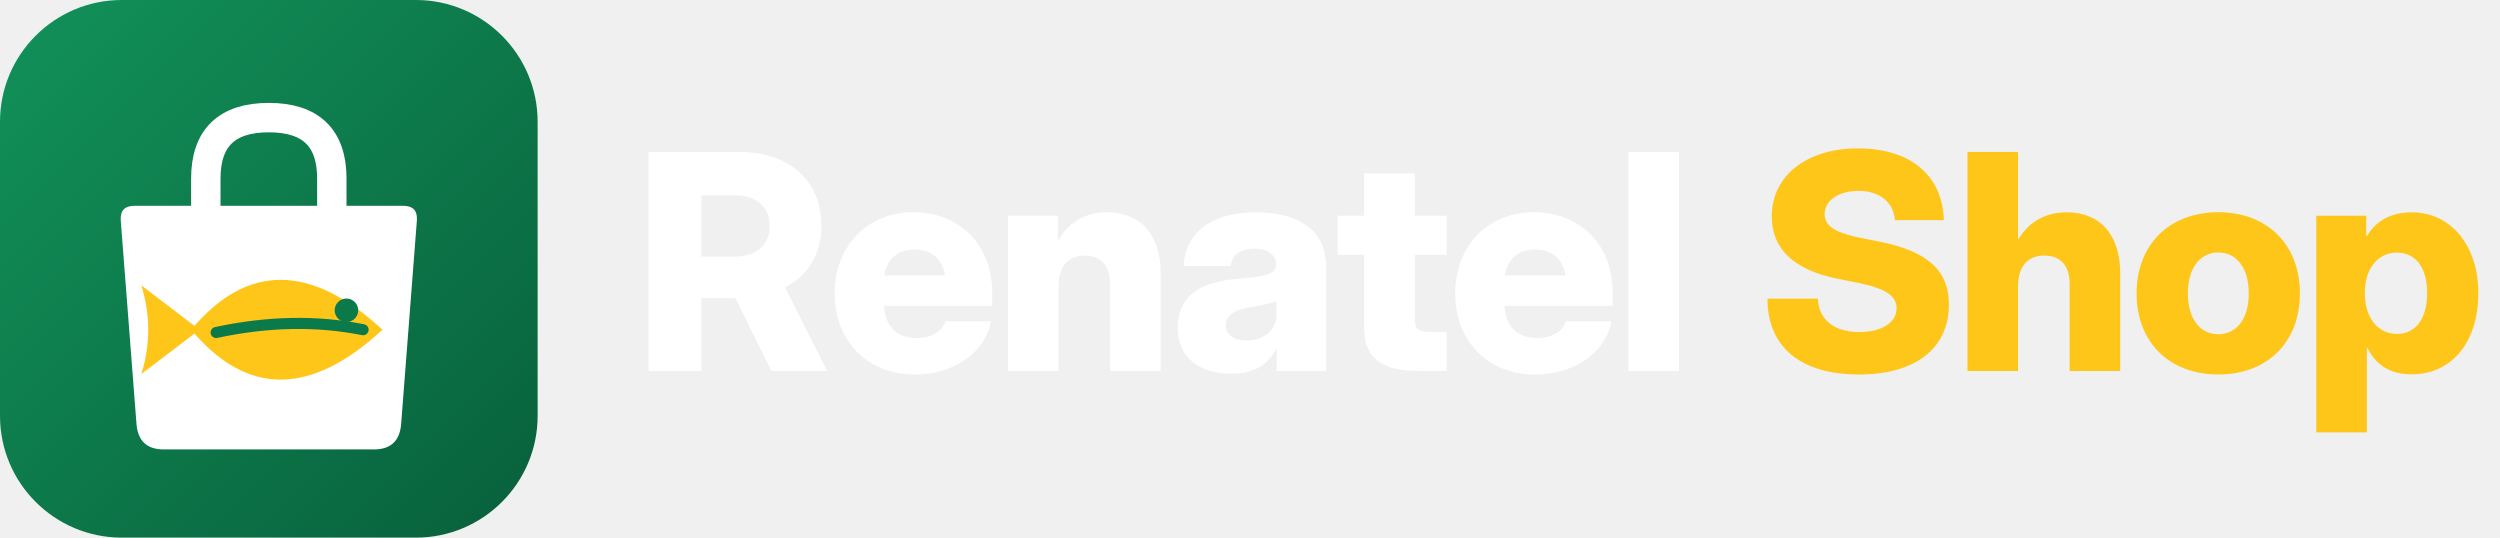
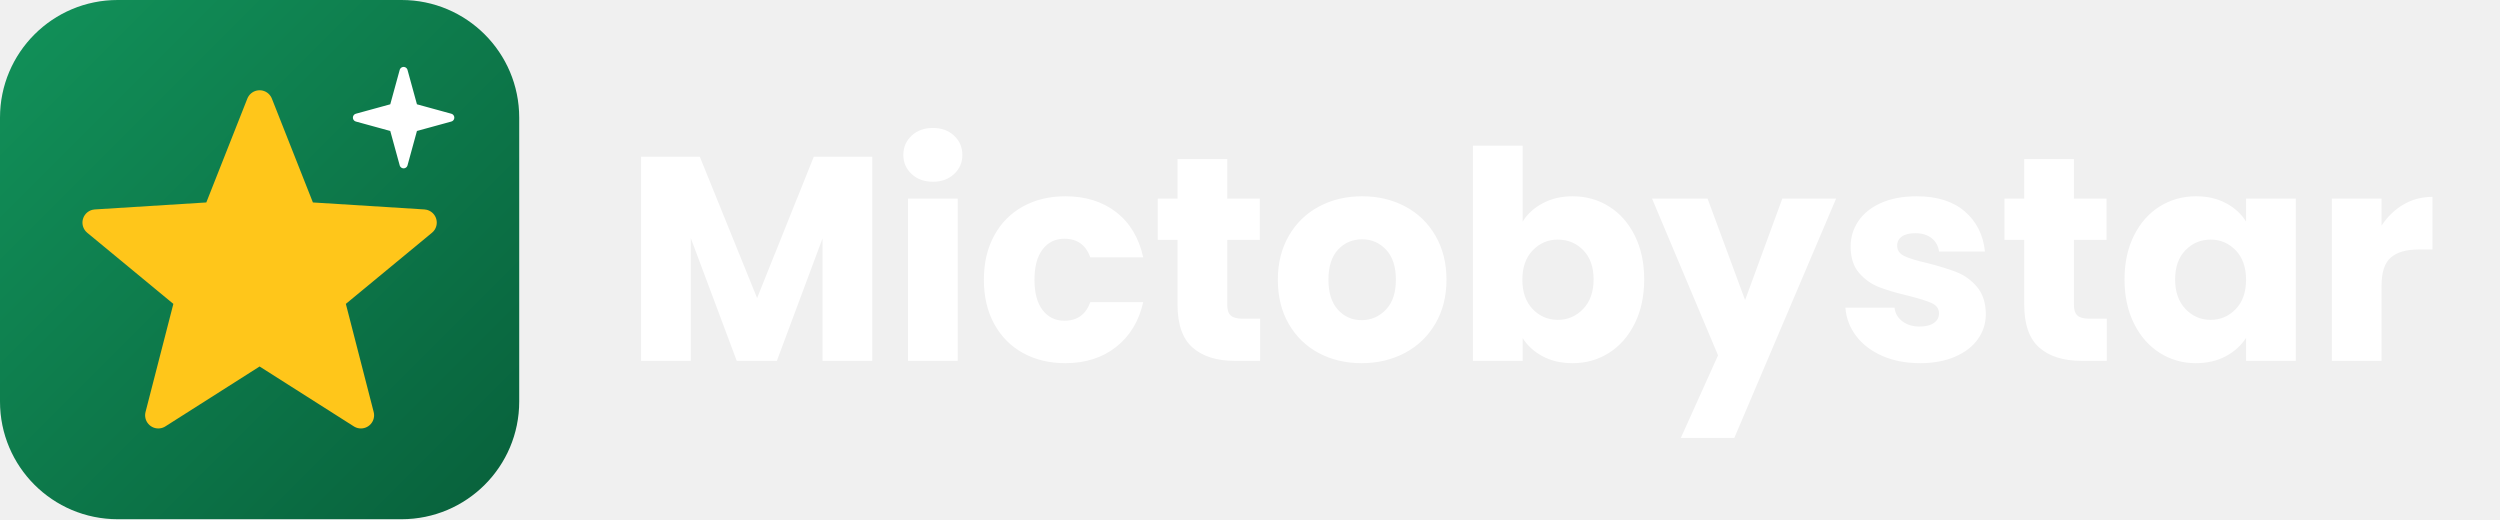
- <svg xmlns="http://www.w3.org/2000/svg" viewBox="0 0 930 200" width="930" height="200">
+ <svg xmlns="http://www.w3.org/2000/svg" viewBox="0 0 963 200" width="963" height="200">
  <defs>
-     <linearGradient id="rg200" x1="0" y1="0" x2="1" y2="1">
+     <linearGradient id="mg200" x1="0" y1="0" x2="1" y2="1">
      <stop offset="0" stop-color="#12925a" />
      <stop offset="1" stop-color="#08603b" />
    </linearGradient>
  </defs>
-   <g transform="translate(0,0) scale(0.390625)">
-     <rect x="0" y="0" width="512" height="512" rx="116" fill="url(#rg200)" />
-     <path d="M196 214 V170 Q196 112 256 112 Q316 112 316 170 V214" fill="none" stroke="#fff" stroke-width="28" stroke-linecap="round" />
-     <path d="M128 196 H384 Q398 196 397 210 L382 404 Q380 428 356 428 H156 Q132 428 130 404 L115 210 Q114 196 128 196 Z" fill="#fff" />
-     <g transform="translate(256 314) scale(1.32) translate(-262 -312)">
-       <path d="M206 312 Q266 240 344 312 Q266 384 206 312 Z" fill="#ffc61a" />
-       <path d="M212 312 L170 280 Q180 312 170 344 Z" fill="#ffc61a" />
-       <path d="M224 314 Q280 302 330 312" fill="none" stroke="#0b7a4b" stroke-width="8" stroke-linecap="round" />
-       <circle cx="318" cy="298" r="8.5" fill="#0b7a4b" />
-     </g>
+   <g transform="scale(0.390625)">
+     <rect x="0" y="0" width="512" height="512" rx="116" fill="url(#mg200)" />
+     <path d="M256.0 102.0 L299.5 212.1 L417.7 219.5 L326.4 294.9 L355.9 409.5 L256.0 346.0 L156.1 409.5 L185.6 294.9 L94.3 219.5 L212.5 212.1 Z" fill="#ffc61a" stroke="#ffc61a" stroke-width="26" stroke-linejoin="round" />
+     <path d="M398.0 70.0 L407.9 106.1 L444.0 116.0 L407.9 125.9 L398.0 162.0 L388.1 125.9 L352.0 116.0 L388.1 106.1 Z" fill="#fff" stroke="#fff" stroke-width="8" stroke-linejoin="round" />
  </g>
-   <path d="M241.25 138.0H260.938V110.93H273.625L286.914 138.0H307.695L292.055 106.938C300.586 102.508 305.562 94.523 305.562 84.078C305.562 67.18 293.695 56.516 274.828 56.516H241.25ZM260.938 95.453V72.648H273.461C281.391 72.648 286.312 77.133 286.312 84.078C286.312 90.969 281.391 95.453 273.516 95.453Z M340.258 139.312C354.859 139.312 366.508 131.164 368.641 119.516H351.742C350.375 123.344 346.438 125.75 340.914 125.75C333.477 125.75 329.102 121.102 328.883 113.773H369.078V108.688C369.078 91.188 357.102 78.938 339.766 78.938C322.648 78.938 310.508 91.516 310.508 109.125C310.508 126.734 322.539 139.312 340.258 139.312ZM328.992 102.508C329.812 96.438 333.914 92.828 340.258 92.828C346.547 92.828 350.703 96.438 351.523 102.508Z M393.766 106.609C393.766 98.734 397.594 95.07 403.555 95.07C409.516 95.07 412.961 98.789 412.961 105.625V138.0H431.773V101.688C431.773 87.469 424.445 78.992 411.922 78.992C403.227 78.992 397.375 82.984 393.547 89.602V80.25H374.953V138.0H393.766Z M457.938 138.984C466.086 138.984 471.281 136.141 474.727 129.906H474.945V138.0H493.32V99.117C493.32 86.375 484.078 78.992 467.289 78.992C450.555 78.992 441.094 86.43 440.273 98.953H457.773C458.156 95.016 461.383 92.5 466.633 92.5C471.609 92.5 474.672 94.852 474.672 98.297V98.57C474.672 102.016 470.898 102.836 460.562 103.711C448.258 104.695 438.141 108.906 438.141 121.867C438.141 133.352 446.398 138.984 457.938 138.984ZM463.68 126.68C459.086 126.68 455.969 124.547 455.969 120.992C455.969 117.219 459.578 115.141 464.609 114.375C469.258 113.609 472.812 112.898 474.836 111.969V117.219C474.836 122.906 469.969 126.68 463.68 126.68Z M538.188 80.25H526.32V64.5H507.453V80.25H497.609V94.797H507.453V121.758C507.453 132.969 513.688 138.0 527.523 138.0H538.188V123.453H531.68C527.469 123.453 526.32 122.305 526.32 118.586V94.797H538.188Z M571.078 139.312C585.68 139.312 597.328 131.164 599.461 119.516H582.562C581.195 123.344 577.258 125.75 571.734 125.75C564.297 125.75 559.922 121.102 559.703 113.773H599.898V108.688C599.898 91.188 587.922 78.938 570.586 78.938C553.469 78.938 541.328 91.516 541.328 109.125C541.328 126.734 553.359 139.312 571.078 139.312ZM559.812 102.508C560.633 96.438 564.734 92.828 571.078 92.828C577.367 92.828 581.523 96.438 582.344 102.508Z M624.586 56.516H605.773V138.0H624.586Z" fill="#ffffff" />
-   <path d="M691.516 139.312C712.516 139.312 724.984 129.633 724.984 113.227C724.984 100.648 717.164 93.484 699.117 89.875L691.953 88.453C682.656 86.539 678.773 84.078 678.773 79.648C678.773 74.562 683.969 71.008 691.406 71.008C699.172 71.008 704.367 75.164 704.914 81.891H723.125C722.633 65.211 710.656 55.203 691.133 55.203C671.992 55.203 659.086 65.43 659.086 80.578C659.086 92.445 667.234 100.32 683.148 103.602L691.516 105.297C701.305 107.32 705.516 110.0 705.516 114.648C705.516 120.008 699.992 123.508 691.68 123.508C682.273 123.508 676.531 118.914 676.258 111.094H657.5C657.5 129.086 669.805 139.312 691.516 139.312Z M750.711 106.609C750.711 98.734 754.539 95.07 760.5 95.07C766.461 95.07 769.906 98.789 769.906 105.625V138.0H788.719V101.688C788.719 87.469 781.391 78.992 768.867 78.992C760.391 78.992 754.594 82.82 750.711 89.164V56.516H731.898V138.0H750.711Z M825.219 139.312C843.32 139.312 855.57 127.445 855.57 109.125C855.57 90.914 843.32 78.938 825.219 78.938C807.117 78.938 794.812 90.914 794.812 109.125C794.812 127.445 807.117 139.312 825.219 139.312ZM825.219 124.328C818.602 124.328 813.898 118.914 813.898 109.125C813.898 99.391 818.656 93.922 825.219 93.922C831.781 93.922 836.539 99.391 836.539 109.125C836.539 118.914 831.781 124.328 825.219 124.328Z M861.664 160.859H880.477V129.414H880.695C883.703 135.812 889.391 139.258 896.992 139.258C912.141 139.258 921.93 127.281 921.93 109.016C921.93 91.352 911.758 78.992 897.156 78.992C889.664 78.992 883.977 81.945 880.531 87.797H880.258V80.25H861.664ZM891.688 124.219C884.578 124.219 879.711 118.258 879.711 109.016C879.711 99.883 884.578 93.977 891.688 93.977C898.633 93.977 902.898 99.609 902.898 109.016C902.898 118.531 898.633 124.219 891.688 124.219Z" fill="#ffc61a" />
+   <path d="M335.984 60.376V139.0H316.832V91.848L299.248 139.0H283.792L266.096 91.736V139.0H246.944V60.376H269.568L291.632 114.808L313.472 60.376Z M347.968 59.704Q347.968 55.224 351.16 52.256Q354.352 49.288 359.392 49.288Q364.32 49.288 367.512 52.256Q370.704 55.224 370.704 59.704Q370.704 64.072 367.512 67.04Q364.32 70.008 359.392 70.008Q354.352 70.008 351.16 67.04Q347.968 64.072 347.968 59.704ZM368.912 76.504V139.0H349.76V76.504Z M410.352 75.608Q422.112 75.608 430.008 81.768Q437.904 87.928 440.368 99.128H419.984Q417.408 91.96 410.016 91.96Q404.752 91.96 401.616 96.048Q398.48 100.136 398.48 107.752Q398.48 115.368 401.616 119.456Q404.752 123.544 410.016 123.544Q417.408 123.544 419.984 116.376H440.368Q437.904 127.352 429.952 133.624Q422 139.896 410.352 139.896Q401.168 139.896 394.056 135.976Q386.944 132.056 382.968 124.776Q378.992 117.496 378.992 107.752Q378.992 98.008 382.968 90.728Q386.944 83.448 394.056 79.528Q401.168 75.608 410.352 75.608Z M485.392 122.76V139.0H475.648Q465.232 139.0 459.408 133.904Q453.584 128.808 453.584 117.272V92.408H445.968V76.504H453.584V61.272H472.736V76.504H485.28V92.408H472.736V117.496Q472.736 120.296 474.08 121.528Q475.424 122.76 478.56 122.76Z M492.224 107.752Q492.224 98.12 496.48 90.784Q500.736 83.448 508.128 79.528Q515.52 75.608 524.704 75.608Q533.888 75.608 541.28 79.528Q548.672 83.448 552.928 90.784Q557.184 98.12 557.184 107.752Q557.184 117.384 552.872 124.72Q548.56 132.056 541.112 135.976Q533.664 139.896 524.48 139.896Q515.296 139.896 507.96 135.976Q500.624 132.056 496.424 124.776Q492.224 117.496 492.224 107.752ZM537.696 107.752Q537.696 100.248 533.944 96.216Q530.192 92.184 524.704 92.184Q519.104 92.184 515.408 96.16Q511.712 100.136 511.712 107.752Q511.712 115.256 515.352 119.288Q518.992 123.32 524.48 123.32Q529.968 123.32 533.832 119.288Q537.696 115.256 537.696 107.752Z M605.792 75.608Q613.52 75.608 619.792 79.528Q626.064 83.448 629.704 90.728Q633.344 98.008 633.344 107.64Q633.344 117.272 629.704 124.608Q626.064 131.944 619.792 135.92Q613.52 139.896 605.792 139.896Q599.184 139.896 594.256 137.264Q589.328 134.632 586.528 130.264V139.0H567.376V56.12H586.528V85.352Q589.216 80.984 594.256 78.296Q599.296 75.608 605.792 75.608ZM600.08 92.296Q594.368 92.296 590.392 96.44Q586.416 100.584 586.416 107.752Q586.416 114.92 590.392 119.064Q594.368 123.208 600.08 123.208Q605.792 123.208 609.824 119.008Q613.856 114.808 613.856 107.64Q613.856 100.472 609.88 96.384Q605.904 92.296 600.08 92.296Z M707.264 76.504 668.064 168.68H647.456L661.792 136.872L636.368 76.504H657.76L672.208 115.592L686.544 76.504Z M710.848 118.504H729.776Q730.112 121.752 732.8 123.768Q735.488 125.784 739.408 125.784Q742.992 125.784 744.952 124.384Q746.912 122.984 746.912 120.744Q746.912 118.056 744.112 116.768Q741.312 115.48 735.04 113.912Q728.32 112.344 723.84 110.608Q719.36 108.872 716.112 105.12Q712.864 101.368 712.864 94.984Q712.864 89.608 715.832 85.184Q718.8 80.76 724.568 78.184Q730.336 75.608 738.288 75.608Q750.048 75.608 756.824 81.432Q763.6 87.256 764.608 96.888H746.912Q746.464 93.64 744.056 91.736Q741.648 89.832 737.728 89.832Q734.368 89.832 732.576 91.12Q730.784 92.408 730.784 94.648Q730.784 97.336 733.64 98.68Q736.496 100.024 742.544 101.368Q749.488 103.16 753.856 104.896Q758.224 106.632 761.528 110.496Q764.832 114.36 764.944 120.856Q764.944 126.344 761.864 130.656Q758.784 134.968 753.016 137.432Q747.248 139.896 739.632 139.896Q731.456 139.896 725.072 137.096Q718.688 134.296 714.992 129.424Q711.296 124.552 710.848 118.504Z M811.536 122.76V139.0H801.792Q791.376 139.0 785.552 133.904Q779.728 128.808 779.728 117.272V92.408H772.112V76.504H779.728V61.272H798.88V76.504H811.424V92.408H798.88V117.496Q798.88 120.296 800.224 121.528Q801.568 122.76 804.704 122.76Z M845.92 75.608Q852.528 75.608 857.512 78.296Q862.496 80.984 865.184 85.352V76.504H884.336V139.0H865.184V130.152Q862.384 134.52 857.4 137.208Q852.416 139.896 845.808 139.896Q838.192 139.896 831.92 135.92Q825.648 131.944 822.008 124.608Q818.368 117.272 818.368 107.64Q818.368 98.008 822.008 90.728Q825.648 83.448 831.92 79.528Q838.192 75.608 845.92 75.608ZM851.52 92.296Q845.808 92.296 841.832 96.384Q837.856 100.472 837.856 107.64Q837.856 114.808 841.832 119.008Q845.808 123.208 851.52 123.208Q857.232 123.208 861.208 119.064Q865.184 114.92 865.184 107.752Q865.184 100.584 861.208 96.44Q857.232 92.296 851.52 92.296Z M936.976 75.832V96.104H931.712Q924.544 96.104 920.96 99.184Q917.376 102.264 917.376 109.992V139.0H898.224V76.504H917.376V86.92Q920.736 81.768 925.776 78.8Q930.816 75.832 936.976 75.832Z" fill="#ffffff" />
</svg>
